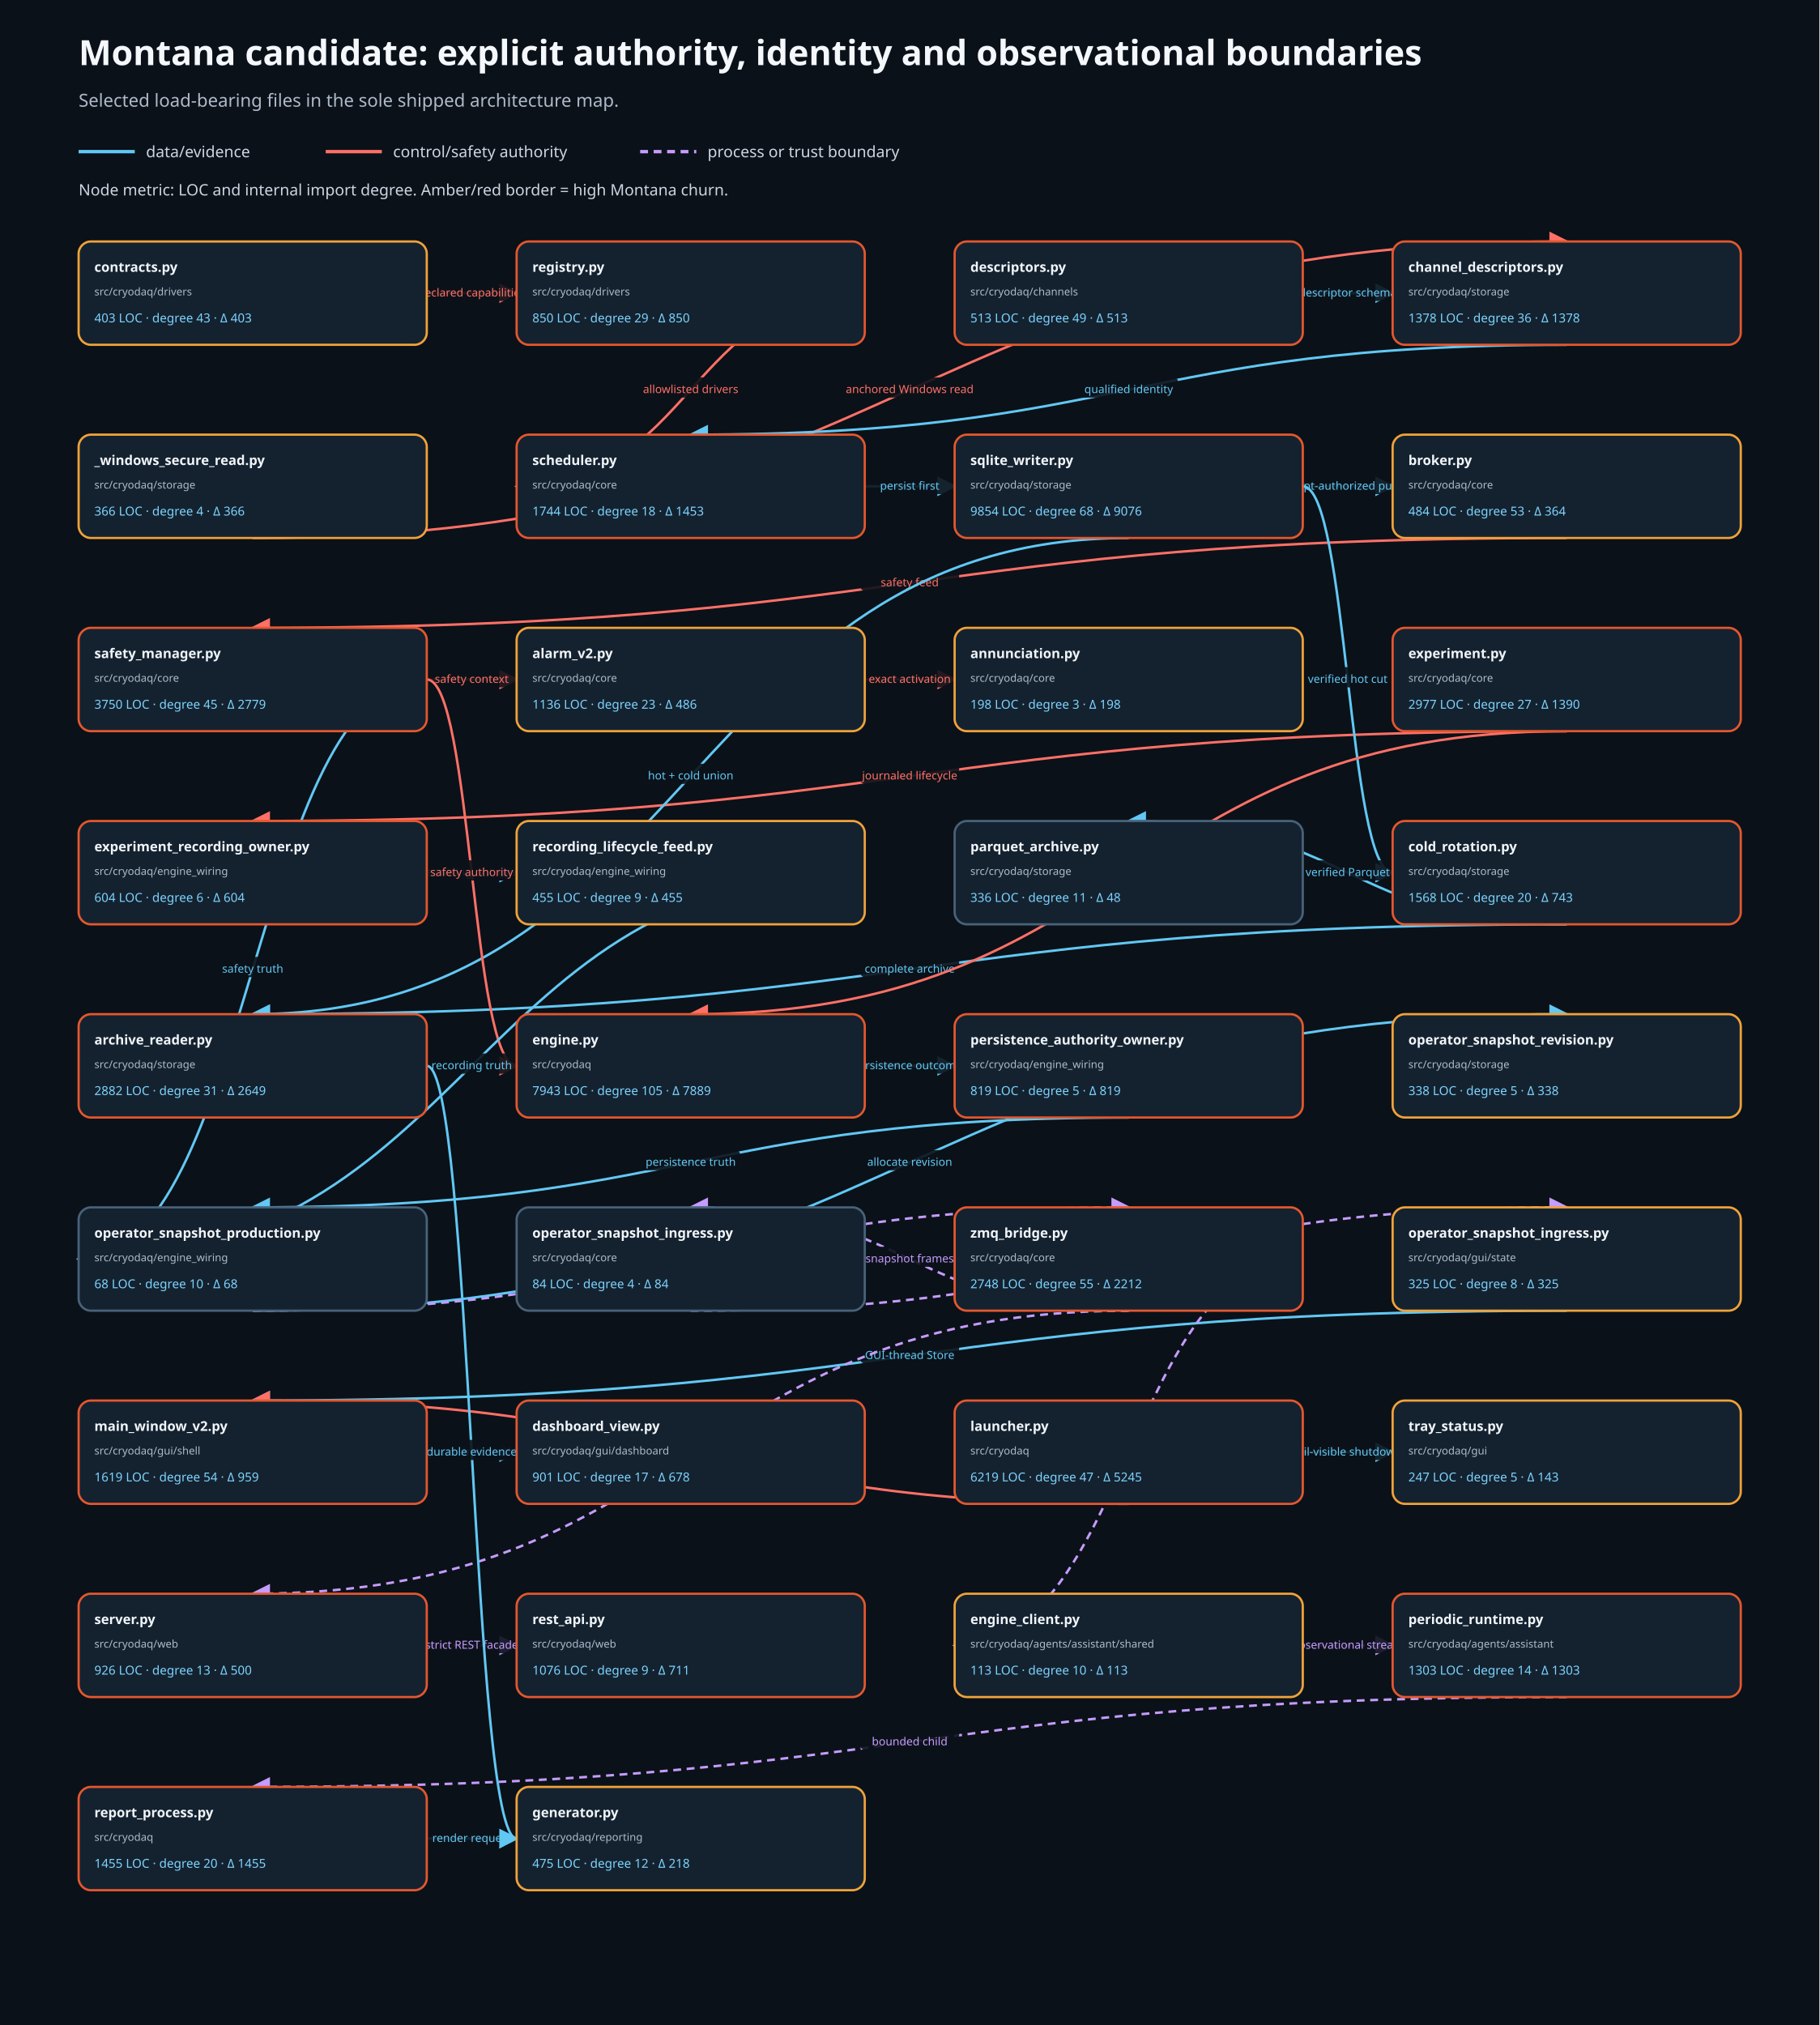
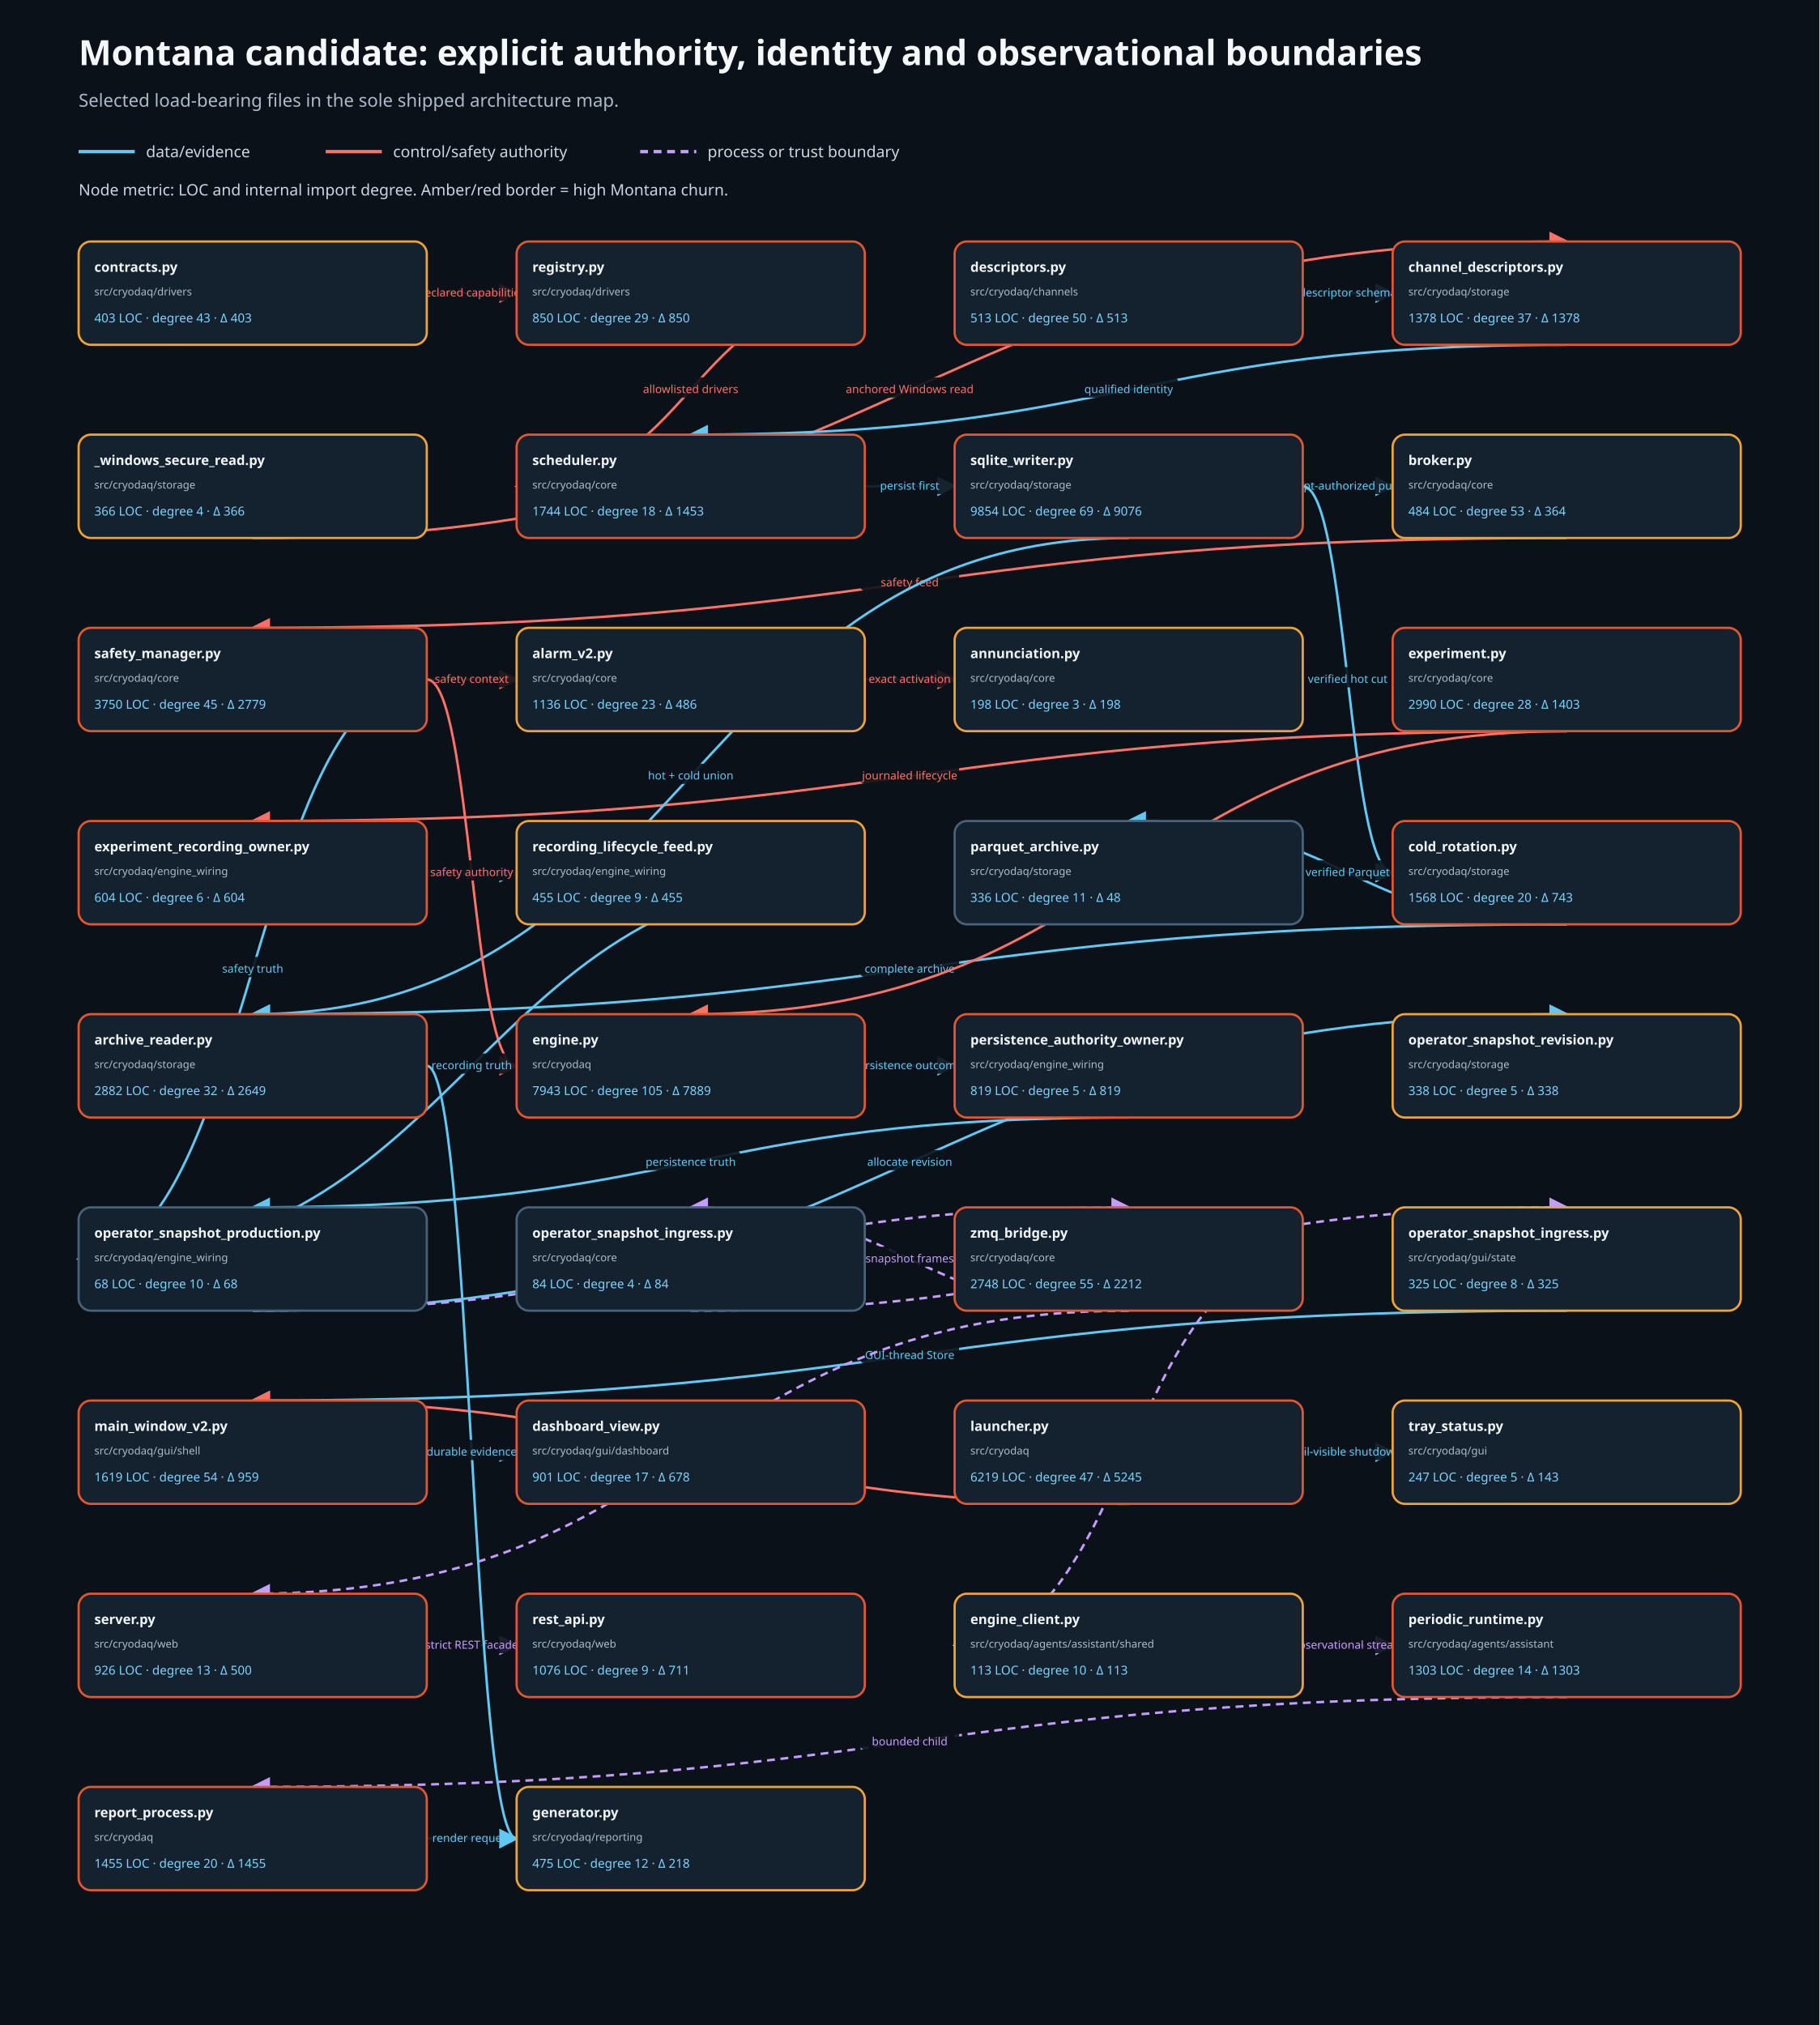
<svg xmlns="http://www.w3.org/2000/svg" role="img" aria-labelledby="title desc" viewBox="0 0 1620 1803" width="1620" height="1803">
  <defs>
    <marker id="dataArrow" markerWidth="8" markerHeight="8" refX="7" refY="4" orient="auto">
      <path d="M0,0 L8,4 L0,8 Z" fill="#61c8f4" />
    </marker>
    <marker id="controlArrow" markerWidth="8" markerHeight="8" refX="7" refY="4" orient="auto">
      <path d="M0,0 L8,4 L0,8 Z" fill="#ff7067" />
    </marker>
    <marker id="boundaryArrow" markerWidth="8" markerHeight="8" refX="7" refY="4" orient="auto">
      <path d="M0,0 L8,4 L0,8 Z" fill="#c59cff" />
    </marker>
  </defs>
  <rect width="100%" height="100%" fill="#0b1118" />
  <text x="70" y="58" fill="#f4f7fb" font-family="Segoe UI, sans-serif" font-size="31" font-weight="700">Montana candidate: explicit authority, identity and observational boundaries</text>
  <text x="70" y="95" fill="#aebaca" font-family="Segoe UI, sans-serif" font-size="16">Selected load-bearing files in the sole shipped architecture map.</text>
  <g aria-label="Legend" font-family="Segoe UI, sans-serif" font-size="14">
    <line x1="70" y1="135" x2="120" y2="135" stroke="#61c8f4" stroke-width="3" />
    <text x="130" y="140" fill="#cbd5e1">data/evidence</text>
    <line x1="290" y1="135" x2="340" y2="135" stroke="#ff7067" stroke-width="3" />
    <text x="350" y="140" fill="#cbd5e1">control/safety authority</text>
    <line x1="570" y1="135" x2="620" y2="135" stroke="#c59cff" stroke-width="3" stroke-dasharray="7 5" />
    <text x="630" y="140" fill="#cbd5e1">process or trust boundary</text>
    <text x="70" y="174" fill="#cbd5e1">Node metric: LOC and internal import degree. Amber/red border = high Montana churn.</text>
  </g>
  <g class="architecture-edges" fill="none">
    <path d="M380,261.0 C420.0,261.0 420.0,261.0 460,261.0" stroke="#ff7067" stroke-width="2.2" marker-end="url(#controlArrow)" />
    <rect x="376.0" y="250.0" width="88" height="18" rx="4" fill="#0b1118" opacity=".9" />
    <text x="420.0" y="264.0" text-anchor="middle" fill="#ff7067" font-family="Segoe UI, sans-serif" font-size="10">declared capabilities</text>
    <path d="M770,261.0 C615.0,261.0 615.0,433.0 460,433.0" stroke="#ff7067" stroke-width="2.2" marker-end="url(#controlArrow)" />
    <rect x="571.0" y="336.0" width="88" height="18" rx="4" fill="#0b1118" opacity=".9" />
    <text x="615.0" y="350.0" text-anchor="middle" fill="#ff7067" font-family="Segoe UI, sans-serif" font-size="10">allowlisted drivers</text>
    <path d="M1160,261.0 C1200.0,261.0 1200.0,261.0 1240,261.0" stroke="#61c8f4" stroke-width="2.2" marker-end="url(#dataArrow)" />
    <rect x="1156.0" y="250.0" width="88" height="18" rx="4" fill="#0b1118" opacity=".9" />
    <text x="1200.0" y="264.0" text-anchor="middle" fill="#61c8f4" font-family="Segoe UI, sans-serif" font-size="10">descriptor schema</text>
    <path d="M225.0,479 C810.0,479 810.0,215 1395.0,215" stroke="#ff7067" stroke-width="2.2" marker-end="url(#controlArrow)" />
    <rect x="766.0" y="336.0" width="88" height="18" rx="4" fill="#0b1118" opacity=".9" />
    <text x="810.0" y="350.0" text-anchor="middle" fill="#ff7067" font-family="Segoe UI, sans-serif" font-size="10">anchored Windows read</text>
    <path d="M1395.0,307 C1005.0,307 1005.0,387 615.0,387" stroke="#61c8f4" stroke-width="2.2" marker-end="url(#dataArrow)" />
    <rect x="961.0" y="336.0" width="88" height="18" rx="4" fill="#0b1118" opacity=".9" />
    <text x="1005.0" y="350.0" text-anchor="middle" fill="#61c8f4" font-family="Segoe UI, sans-serif" font-size="10">qualified identity</text>
    <path d="M770,433.0 C810.0,433.0 810.0,433.0 850,433.0" stroke="#61c8f4" stroke-width="2.2" marker-end="url(#dataArrow)" />
    <rect x="766.0" y="422.0" width="88" height="18" rx="4" fill="#0b1118" opacity=".9" />
    <text x="810.0" y="436.0" text-anchor="middle" fill="#61c8f4" font-family="Segoe UI, sans-serif" font-size="10">persist first</text>
    <path d="M1160,433.0 C1200.0,433.0 1200.0,433.0 1240,433.0" stroke="#61c8f4" stroke-width="2.2" marker-end="url(#dataArrow)" />
    <rect x="1156.0" y="422.0" width="88" height="18" rx="4" fill="#0b1118" opacity=".9" />
    <text x="1200.0" y="436.0" text-anchor="middle" fill="#61c8f4" font-family="Segoe UI, sans-serif" font-size="10">receipt-authorized publish</text>
    <path d="M1395.0,479 C810.0,479 810.0,559 225.0,559" stroke="#ff7067" stroke-width="2.2" marker-end="url(#controlArrow)" />
    <rect x="766.0" y="508.0" width="88" height="18" rx="4" fill="#0b1118" opacity=".9" />
    <text x="810.0" y="522.0" text-anchor="middle" fill="#ff7067" font-family="Segoe UI, sans-serif" font-size="10">safety feed</text>
    <path d="M380,605.0 C420.0,605.0 420.0,605.0 460,605.0" stroke="#ff7067" stroke-width="2.2" marker-end="url(#controlArrow)" />
    <rect x="376.0" y="594.0" width="88" height="18" rx="4" fill="#0b1118" opacity=".9" />
    <text x="420.0" y="608.0" text-anchor="middle" fill="#ff7067" font-family="Segoe UI, sans-serif" font-size="10">safety context</text>
    <path d="M770,605.0 C810.0,605.0 810.0,605.0 850,605.0" stroke="#ff7067" stroke-width="2.2" marker-end="url(#controlArrow)" />
    <rect x="766.0" y="594.0" width="88" height="18" rx="4" fill="#0b1118" opacity=".9" />
    <text x="810.0" y="608.0" text-anchor="middle" fill="#ff7067" font-family="Segoe UI, sans-serif" font-size="10">exact activation</text>
    <path d="M1395.0,651 C810.0,651 810.0,731 225.0,731" stroke="#ff7067" stroke-width="2.2" marker-end="url(#controlArrow)" />
    <rect x="766.0" y="680.0" width="88" height="18" rx="4" fill="#0b1118" opacity=".9" />
    <text x="810.0" y="694.0" text-anchor="middle" fill="#ff7067" font-family="Segoe UI, sans-serif" font-size="10">journaled lifecycle</text>
    <path d="M380,777.0 C420.0,777.0 420.0,777.0 460,777.0" stroke="#61c8f4" stroke-width="2.2" marker-end="url(#dataArrow)" />
    <rect x="376.0" y="766.0" width="88" height="18" rx="4" fill="#0b1118" opacity=".9" />
    <text x="420.0" y="780.0" text-anchor="middle" fill="#61c8f4" font-family="Segoe UI, sans-serif" font-size="10">recording outcome</text>
    <path d="M1160,433.0 C1200.0,433.0 1200.0,777.0 1240,777.0" stroke="#61c8f4" stroke-width="2.2" marker-end="url(#dataArrow)" />
    <rect x="1156.0" y="594.0" width="88" height="18" rx="4" fill="#0b1118" opacity=".9" />
    <text x="1200.0" y="608.0" text-anchor="middle" fill="#61c8f4" font-family="Segoe UI, sans-serif" font-size="10">verified hot cut</text>
    <path d="M1395.0,823 C1200.0,823 1200.0,731 1005.0,731" stroke="#61c8f4" stroke-width="2.2" marker-end="url(#dataArrow)" />
    <rect x="1156.0" y="766.0" width="88" height="18" rx="4" fill="#0b1118" opacity=".9" />
    <text x="1200.0" y="780.0" text-anchor="middle" fill="#61c8f4" font-family="Segoe UI, sans-serif" font-size="10">verified Parquet</text>
    <path d="M1395.0,823 C810.0,823 810.0,903 225.0,903" stroke="#61c8f4" stroke-width="2.2" marker-end="url(#dataArrow)" />
    <rect x="766.0" y="852.0" width="88" height="18" rx="4" fill="#0b1118" opacity=".9" />
    <text x="810.0" y="866.0" text-anchor="middle" fill="#61c8f4" font-family="Segoe UI, sans-serif" font-size="10">complete archive</text>
    <path d="M1005.0,479 C615.0,479 615.0,903 225.0,903" stroke="#61c8f4" stroke-width="2.2" marker-end="url(#dataArrow)" />
    <rect x="571.0" y="680.0" width="88" height="18" rx="4" fill="#0b1118" opacity=".9" />
    <text x="615.0" y="694.0" text-anchor="middle" fill="#61c8f4" font-family="Segoe UI, sans-serif" font-size="10">hot + cold union</text>
    <path d="M380,605.0 C420.0,605.0 420.0,949.0 460,949.0" stroke="#ff7067" stroke-width="2.2" marker-end="url(#controlArrow)" />
    <rect x="376.0" y="766.0" width="88" height="18" rx="4" fill="#0b1118" opacity=".9" />
    <text x="420.0" y="780.0" text-anchor="middle" fill="#ff7067" font-family="Segoe UI, sans-serif" font-size="10">safety authority</text>
    <path d="M1395.0,651 C1005.0,651 1005.0,903 615.0,903" stroke="#ff7067" stroke-width="2.2" marker-end="url(#controlArrow)" />
    <rect x="961.0" y="766.0" width="88" height="18" rx="4" fill="#0b1118" opacity=".9" />
    <text x="1005.0" y="780.0" text-anchor="middle" fill="#ff7067" font-family="Segoe UI, sans-serif" font-size="10">experiment commands</text>
    <path d="M770,949.0 C810.0,949.0 810.0,949.0 850,949.0" stroke="#61c8f4" stroke-width="2.2" marker-end="url(#dataArrow)" />
    <rect x="766.0" y="938.0" width="88" height="18" rx="4" fill="#0b1118" opacity=".9" />
    <text x="810.0" y="952.0" text-anchor="middle" fill="#61c8f4" font-family="Segoe UI, sans-serif" font-size="10">persistence outcomes</text>
    <path d="M770,777.0 C420.0,777.0 420.0,1121.0 70,1121.0" stroke="#61c8f4" stroke-width="2.2" marker-end="url(#dataArrow)" />
    <rect x="376.0" y="938.0" width="88" height="18" rx="4" fill="#0b1118" opacity=".9" />
    <text x="420.0" y="952.0" text-anchor="middle" fill="#61c8f4" font-family="Segoe UI, sans-serif" font-size="10">recording truth</text>
    <path d="M1005.0,995 C615.0,995 615.0,1075 225.0,1075" stroke="#61c8f4" stroke-width="2.2" marker-end="url(#dataArrow)" />
    <rect x="571.0" y="1024.0" width="88" height="18" rx="4" fill="#0b1118" opacity=".9" />
    <text x="615.0" y="1038.0" text-anchor="middle" fill="#61c8f4" font-family="Segoe UI, sans-serif" font-size="10">persistence truth</text>
    <path d="M380,605.0 C225.0,605.0 225.0,1121.0 70,1121.0" stroke="#61c8f4" stroke-width="2.2" marker-end="url(#dataArrow)" />
    <rect x="181.0" y="852.0" width="88" height="18" rx="4" fill="#0b1118" opacity=".9" />
    <text x="225.0" y="866.0" text-anchor="middle" fill="#61c8f4" font-family="Segoe UI, sans-serif" font-size="10">safety truth</text>
    <path d="M225.0,1167 C810.0,1167 810.0,903 1395.0,903" stroke="#61c8f4" stroke-width="2.2" marker-end="url(#dataArrow)" />
    <rect x="766.0" y="1024.0" width="88" height="18" rx="4" fill="#0b1118" opacity=".9" />
    <text x="810.0" y="1038.0" text-anchor="middle" fill="#61c8f4" font-family="Segoe UI, sans-serif" font-size="10">allocate revision</text>
    <path d="M225.0,1167 C615.0,1167 615.0,1075 1005.0,1075" stroke="#c59cff" stroke-width="2.2" marker-end="url(#boundaryArrow)" stroke-dasharray="7 5" />
    <rect x="571.0" y="1110.0" width="88" height="18" rx="4" fill="#0b1118" opacity=".9" />
    <text x="615.0" y="1124.0" text-anchor="middle" fill="#c59cff" font-family="Segoe UI, sans-serif" font-size="10">revisioned PUB</text>
    <path d="M1005.0,1167 C810.0,1167 810.0,1075 615.0,1075" stroke="#c59cff" stroke-width="2.2" marker-end="url(#boundaryArrow)" stroke-dasharray="7 5" />
    <rect x="766.0" y="1110.0" width="88" height="18" rx="4" fill="#0b1118" opacity=".9" />
    <text x="810.0" y="1124.0" text-anchor="middle" fill="#c59cff" font-family="Segoe UI, sans-serif" font-size="10">snapshot frames</text>
    <path d="M615.0,1167 C1005.0,1167 1005.0,1075 1395.0,1075" stroke="#c59cff" stroke-width="2.2" marker-end="url(#boundaryArrow)" stroke-dasharray="7 5" />
    <rect x="961.0" y="1110.0" width="88" height="18" rx="4" fill="#0b1118" opacity=".9" />
    <text x="1005.0" y="1124.0" text-anchor="middle" fill="#c59cff" font-family="Segoe UI, sans-serif" font-size="10">bounded queue</text>
    <path d="M1395.0,1167 C810.0,1167 810.0,1247 225.0,1247" stroke="#61c8f4" stroke-width="2.2" marker-end="url(#dataArrow)" />
    <rect x="766.0" y="1196.0" width="88" height="18" rx="4" fill="#0b1118" opacity=".9" />
    <text x="810.0" y="1210.0" text-anchor="middle" fill="#61c8f4" font-family="Segoe UI, sans-serif" font-size="10">GUI-thread Store</text>
    <path d="M380,1293.0 C420.0,1293.0 420.0,1293.0 460,1293.0" stroke="#61c8f4" stroke-width="2.2" marker-end="url(#dataArrow)" />
    <rect x="376.0" y="1282.0" width="88" height="18" rx="4" fill="#0b1118" opacity=".9" />
    <text x="420.0" y="1296.0" text-anchor="middle" fill="#61c8f4" font-family="Segoe UI, sans-serif" font-size="10">panoramic truth</text>
    <path d="M1005.0,1339 C615.0,1339 615.0,1247 225.0,1247" stroke="#ff7067" stroke-width="2.2" marker-end="url(#controlArrow)" />
    <rect x="571.0" y="1282.0" width="88" height="18" rx="4" fill="#0b1118" opacity=".9" />
    <text x="615.0" y="1296.0" text-anchor="middle" fill="#ff7067" font-family="Segoe UI, sans-serif" font-size="10">owns GUI lifecycle</text>
    <path d="M1160,1293.0 C1200.0,1293.0 1200.0,1293.0 1240,1293.0" stroke="#61c8f4" stroke-width="2.2" marker-end="url(#dataArrow)" />
    <rect x="1156.0" y="1282.0" width="88" height="18" rx="4" fill="#0b1118" opacity=".9" />
    <text x="1200.0" y="1296.0" text-anchor="middle" fill="#61c8f4" font-family="Segoe UI, sans-serif" font-size="10">fail-visible shutdown</text>
    <path d="M1005.0,1167 C615.0,1167 615.0,1419 225.0,1419" stroke="#c59cff" stroke-width="2.2" marker-end="url(#boundaryArrow)" stroke-dasharray="7 5" />
    <rect x="571.0" y="1282.0" width="88" height="18" rx="4" fill="#0b1118" opacity=".9" />
    <text x="615.0" y="1296.0" text-anchor="middle" fill="#c59cff" font-family="Segoe UI, sans-serif" font-size="10">monitoring transport</text>
    <path d="M380,1465.0 C420.0,1465.0 420.0,1465.0 460,1465.0" stroke="#c59cff" stroke-width="2.2" marker-end="url(#boundaryArrow)" stroke-dasharray="7 5" />
    <rect x="376.0" y="1454.0" width="88" height="18" rx="4" fill="#0b1118" opacity=".9" />
    <text x="420.0" y="1468.0" text-anchor="middle" fill="#c59cff" font-family="Segoe UI, sans-serif" font-size="10">strict REST facade</text>
    <path d="M1160,1121.0 C1005.0,1121.0 1005.0,1465.0 850,1465.0" stroke="#c59cff" stroke-width="2.2" marker-end="url(#boundaryArrow)" stroke-dasharray="7 5" />
    <rect x="961.0" y="1282.0" width="88" height="18" rx="4" fill="#0b1118" opacity=".9" />
    <text x="1005.0" y="1296.0" text-anchor="middle" fill="#c59cff" font-family="Segoe UI, sans-serif" font-size="10">allowlisted query</text>
    <path d="M1160,1465.0 C1200.0,1465.0 1200.0,1465.0 1240,1465.0" stroke="#c59cff" stroke-width="2.2" marker-end="url(#boundaryArrow)" stroke-dasharray="7 5" />
    <rect x="1156.0" y="1454.0" width="88" height="18" rx="4" fill="#0b1118" opacity=".9" />
    <text x="1200.0" y="1468.0" text-anchor="middle" fill="#c59cff" font-family="Segoe UI, sans-serif" font-size="10">observational stream</text>
    <path d="M1395.0,1511 C810.0,1511 810.0,1591 225.0,1591" stroke="#c59cff" stroke-width="2.2" marker-end="url(#boundaryArrow)" stroke-dasharray="7 5" />
    <rect x="766.0" y="1540.0" width="88" height="18" rx="4" fill="#0b1118" opacity=".9" />
    <text x="810.0" y="1554.0" text-anchor="middle" fill="#c59cff" font-family="Segoe UI, sans-serif" font-size="10">bounded child</text>
    <path d="M380,1637.0 C420.0,1637.0 420.0,1637.0 460,1637.0" stroke="#61c8f4" stroke-width="2.2" marker-end="url(#dataArrow)" />
    <rect x="376.0" y="1626.0" width="88" height="18" rx="4" fill="#0b1118" opacity=".9" />
    <text x="420.0" y="1640.0" text-anchor="middle" fill="#61c8f4" font-family="Segoe UI, sans-serif" font-size="10">render request</text>
    <path d="M380,949.0 C420.0,949.0 420.0,1637.0 460,1637.0" stroke="#61c8f4" stroke-width="2.2" marker-end="url(#dataArrow)" />
    <rect x="376.0" y="1282.0" width="88" height="18" rx="4" fill="#0b1118" opacity=".9" />
    <text x="420.0" y="1296.0" text-anchor="middle" fill="#61c8f4" font-family="Segoe UI, sans-serif" font-size="10">durable evidence</text>
  </g>
  <g class="important-files" font-family="Segoe UI, sans-serif">
    <g class="file-node" data-path="src/cryodaq/drivers/contracts.py" data-kind="blob" role="group" aria-label="src/cryodaq/drivers/contracts.py | 403 LOC | internal degree 43 | churn 403">
      <rect x="70" y="215" width="310" height="92" rx="11" fill="#142230" stroke="#f0a23a" stroke-width="2" />
      <text x="84" y="242" fill="#f1f5f9" font-size="12" font-weight="700">contracts.py</text>
      <text x="84" y="263" fill="#aebaca" font-size="9.5">src/cryodaq/drivers</text>
      <text x="84" y="287" fill="#7dd3fc" font-size="11">403 LOC · degree 43 · Δ 403</text>
    </g>
    <g class="file-node" data-path="src/cryodaq/drivers/registry.py" data-kind="blob" role="group" aria-label="src/cryodaq/drivers/registry.py | 850 LOC | internal degree 29 | churn 850">
      <rect x="460" y="215" width="310" height="92" rx="11" fill="#142230" stroke="#e4572e" stroke-width="2" />
      <text x="474" y="242" fill="#f1f5f9" font-size="12" font-weight="700">registry.py</text>
      <text x="474" y="263" fill="#aebaca" font-size="9.5">src/cryodaq/drivers</text>
      <text x="474" y="287" fill="#7dd3fc" font-size="11">850 LOC · degree 29 · Δ 850</text>
    </g>
-     <g class="file-node" data-path="src/cryodaq/channels/descriptors.py" data-kind="blob" role="group" aria-label="src/cryodaq/channels/descriptors.py | 513 LOC | internal degree 49 | churn 513">
+     <g class="file-node" data-path="src/cryodaq/channels/descriptors.py" data-kind="blob" role="group" aria-label="src/cryodaq/channels/descriptors.py | 513 LOC | internal degree 50 | churn 513">
      <rect x="850" y="215" width="310" height="92" rx="11" fill="#142230" stroke="#e4572e" stroke-width="2" />
      <text x="864" y="242" fill="#f1f5f9" font-size="12" font-weight="700">descriptors.py</text>
      <text x="864" y="263" fill="#aebaca" font-size="9.5">src/cryodaq/channels</text>
-       <text x="864" y="287" fill="#7dd3fc" font-size="11">513 LOC · degree 49 · Δ 513</text>
-     </g>
-     <g class="file-node" data-path="src/cryodaq/storage/channel_descriptors.py" data-kind="blob" role="group" aria-label="src/cryodaq/storage/channel_descriptors.py | 1378 LOC | internal degree 36 | churn 1378">
+       <text x="864" y="287" fill="#7dd3fc" font-size="11">513 LOC · degree 50 · Δ 513</text>
+     </g>
+     <g class="file-node" data-path="src/cryodaq/storage/channel_descriptors.py" data-kind="blob" role="group" aria-label="src/cryodaq/storage/channel_descriptors.py | 1378 LOC | internal degree 37 | churn 1378">
      <rect x="1240" y="215" width="310" height="92" rx="11" fill="#142230" stroke="#e4572e" stroke-width="2" />
      <text x="1254" y="242" fill="#f1f5f9" font-size="12" font-weight="700">channel_descriptors.py</text>
      <text x="1254" y="263" fill="#aebaca" font-size="9.5">src/cryodaq/storage</text>
-       <text x="1254" y="287" fill="#7dd3fc" font-size="11">1378 LOC · degree 36 · Δ 1378</text>
+       <text x="1254" y="287" fill="#7dd3fc" font-size="11">1378 LOC · degree 37 · Δ 1378</text>
    </g>
    <g class="file-node" data-path="src/cryodaq/storage/_windows_secure_read.py" data-kind="blob" role="group" aria-label="src/cryodaq/storage/_windows_secure_read.py | 366 LOC | internal degree 4 | churn 366">
      <rect x="70" y="387" width="310" height="92" rx="11" fill="#142230" stroke="#f0a23a" stroke-width="2" />
      <text x="84" y="414" fill="#f1f5f9" font-size="12" font-weight="700">_windows_secure_read.py</text>
      <text x="84" y="435" fill="#aebaca" font-size="9.5">src/cryodaq/storage</text>
      <text x="84" y="459" fill="#7dd3fc" font-size="11">366 LOC · degree 4 · Δ 366</text>
    </g>
    <g class="file-node" data-path="src/cryodaq/core/scheduler.py" data-kind="blob" role="group" aria-label="src/cryodaq/core/scheduler.py | 1744 LOC | internal degree 18 | churn 1453">
      <rect x="460" y="387" width="310" height="92" rx="11" fill="#142230" stroke="#e4572e" stroke-width="2" />
      <text x="474" y="414" fill="#f1f5f9" font-size="12" font-weight="700">scheduler.py</text>
      <text x="474" y="435" fill="#aebaca" font-size="9.5">src/cryodaq/core</text>
      <text x="474" y="459" fill="#7dd3fc" font-size="11">1744 LOC · degree 18 · Δ 1453</text>
    </g>
-     <g class="file-node" data-path="src/cryodaq/storage/sqlite_writer.py" data-kind="blob" role="group" aria-label="src/cryodaq/storage/sqlite_writer.py | 9854 LOC | internal degree 68 | churn 9076">
+     <g class="file-node" data-path="src/cryodaq/storage/sqlite_writer.py" data-kind="blob" role="group" aria-label="src/cryodaq/storage/sqlite_writer.py | 9854 LOC | internal degree 69 | churn 9076">
      <rect x="850" y="387" width="310" height="92" rx="11" fill="#142230" stroke="#e4572e" stroke-width="2" />
      <text x="864" y="414" fill="#f1f5f9" font-size="12" font-weight="700">sqlite_writer.py</text>
      <text x="864" y="435" fill="#aebaca" font-size="9.5">src/cryodaq/storage</text>
-       <text x="864" y="459" fill="#7dd3fc" font-size="11">9854 LOC · degree 68 · Δ 9076</text>
+       <text x="864" y="459" fill="#7dd3fc" font-size="11">9854 LOC · degree 69 · Δ 9076</text>
    </g>
    <g class="file-node" data-path="src/cryodaq/core/broker.py" data-kind="blob" role="group" aria-label="src/cryodaq/core/broker.py | 484 LOC | internal degree 53 | churn 364">
      <rect x="1240" y="387" width="310" height="92" rx="11" fill="#142230" stroke="#f0a23a" stroke-width="2" />
      <text x="1254" y="414" fill="#f1f5f9" font-size="12" font-weight="700">broker.py</text>
      <text x="1254" y="435" fill="#aebaca" font-size="9.5">src/cryodaq/core</text>
      <text x="1254" y="459" fill="#7dd3fc" font-size="11">484 LOC · degree 53 · Δ 364</text>
    </g>
    <g class="file-node" data-path="src/cryodaq/core/safety_manager.py" data-kind="blob" role="group" aria-label="src/cryodaq/core/safety_manager.py | 3750 LOC | internal degree 45 | churn 2779">
      <rect x="70" y="559" width="310" height="92" rx="11" fill="#142230" stroke="#e4572e" stroke-width="2" />
      <text x="84" y="586" fill="#f1f5f9" font-size="12" font-weight="700">safety_manager.py</text>
      <text x="84" y="607" fill="#aebaca" font-size="9.5">src/cryodaq/core</text>
      <text x="84" y="631" fill="#7dd3fc" font-size="11">3750 LOC · degree 45 · Δ 2779</text>
    </g>
    <g class="file-node" data-path="src/cryodaq/core/alarm_v2.py" data-kind="blob" role="group" aria-label="src/cryodaq/core/alarm_v2.py | 1136 LOC | internal degree 23 | churn 486">
      <rect x="460" y="559" width="310" height="92" rx="11" fill="#142230" stroke="#f0a23a" stroke-width="2" />
      <text x="474" y="586" fill="#f1f5f9" font-size="12" font-weight="700">alarm_v2.py</text>
      <text x="474" y="607" fill="#aebaca" font-size="9.5">src/cryodaq/core</text>
      <text x="474" y="631" fill="#7dd3fc" font-size="11">1136 LOC · degree 23 · Δ 486</text>
    </g>
    <g class="file-node" data-path="src/cryodaq/core/annunciation.py" data-kind="blob" role="group" aria-label="src/cryodaq/core/annunciation.py | 198 LOC | internal degree 3 | churn 198">
      <rect x="850" y="559" width="310" height="92" rx="11" fill="#142230" stroke="#f0a23a" stroke-width="2" />
      <text x="864" y="586" fill="#f1f5f9" font-size="12" font-weight="700">annunciation.py</text>
      <text x="864" y="607" fill="#aebaca" font-size="9.5">src/cryodaq/core</text>
      <text x="864" y="631" fill="#7dd3fc" font-size="11">198 LOC · degree 3 · Δ 198</text>
    </g>
-     <g class="file-node" data-path="src/cryodaq/core/experiment.py" data-kind="blob" role="group" aria-label="src/cryodaq/core/experiment.py | 2977 LOC | internal degree 27 | churn 1390">
+     <g class="file-node" data-path="src/cryodaq/core/experiment.py" data-kind="blob" role="group" aria-label="src/cryodaq/core/experiment.py | 2990 LOC | internal degree 28 | churn 1403">
      <rect x="1240" y="559" width="310" height="92" rx="11" fill="#142230" stroke="#e4572e" stroke-width="2" />
      <text x="1254" y="586" fill="#f1f5f9" font-size="12" font-weight="700">experiment.py</text>
      <text x="1254" y="607" fill="#aebaca" font-size="9.5">src/cryodaq/core</text>
-       <text x="1254" y="631" fill="#7dd3fc" font-size="11">2977 LOC · degree 27 · Δ 1390</text>
+       <text x="1254" y="631" fill="#7dd3fc" font-size="11">2990 LOC · degree 28 · Δ 1403</text>
    </g>
    <g class="file-node" data-path="src/cryodaq/engine_wiring/experiment_recording_owner.py" data-kind="blob" role="group" aria-label="src/cryodaq/engine_wiring/experiment_recording_owner.py | 604 LOC | internal degree 6 | churn 604">
      <rect x="70" y="731" width="310" height="92" rx="11" fill="#142230" stroke="#e4572e" stroke-width="2" />
      <text x="84" y="758" fill="#f1f5f9" font-size="12" font-weight="700">experiment_recording_owner.py</text>
      <text x="84" y="779" fill="#aebaca" font-size="9.5">src/cryodaq/engine_wiring</text>
      <text x="84" y="803" fill="#7dd3fc" font-size="11">604 LOC · degree 6 · Δ 604</text>
    </g>
    <g class="file-node" data-path="src/cryodaq/engine_wiring/recording_lifecycle_feed.py" data-kind="blob" role="group" aria-label="src/cryodaq/engine_wiring/recording_lifecycle_feed.py | 455 LOC | internal degree 9 | churn 455">
      <rect x="460" y="731" width="310" height="92" rx="11" fill="#142230" stroke="#f0a23a" stroke-width="2" />
      <text x="474" y="758" fill="#f1f5f9" font-size="12" font-weight="700">recording_lifecycle_feed.py</text>
      <text x="474" y="779" fill="#aebaca" font-size="9.5">src/cryodaq/engine_wiring</text>
      <text x="474" y="803" fill="#7dd3fc" font-size="11">455 LOC · degree 9 · Δ 455</text>
    </g>
    <g class="file-node" data-path="src/cryodaq/storage/parquet_archive.py" data-kind="blob" role="group" aria-label="src/cryodaq/storage/parquet_archive.py | 336 LOC | internal degree 11 | churn 48">
      <rect x="850" y="731" width="310" height="92" rx="11" fill="#142230" stroke="#48627a" stroke-width="2" />
      <text x="864" y="758" fill="#f1f5f9" font-size="12" font-weight="700">parquet_archive.py</text>
      <text x="864" y="779" fill="#aebaca" font-size="9.5">src/cryodaq/storage</text>
      <text x="864" y="803" fill="#7dd3fc" font-size="11">336 LOC · degree 11 · Δ 48</text>
    </g>
    <g class="file-node" data-path="src/cryodaq/storage/cold_rotation.py" data-kind="blob" role="group" aria-label="src/cryodaq/storage/cold_rotation.py | 1568 LOC | internal degree 20 | churn 743">
      <rect x="1240" y="731" width="310" height="92" rx="11" fill="#142230" stroke="#e4572e" stroke-width="2" />
      <text x="1254" y="758" fill="#f1f5f9" font-size="12" font-weight="700">cold_rotation.py</text>
      <text x="1254" y="779" fill="#aebaca" font-size="9.5">src/cryodaq/storage</text>
      <text x="1254" y="803" fill="#7dd3fc" font-size="11">1568 LOC · degree 20 · Δ 743</text>
    </g>
-     <g class="file-node" data-path="src/cryodaq/storage/archive_reader.py" data-kind="blob" role="group" aria-label="src/cryodaq/storage/archive_reader.py | 2882 LOC | internal degree 31 | churn 2649">
+     <g class="file-node" data-path="src/cryodaq/storage/archive_reader.py" data-kind="blob" role="group" aria-label="src/cryodaq/storage/archive_reader.py | 2882 LOC | internal degree 32 | churn 2649">
      <rect x="70" y="903" width="310" height="92" rx="11" fill="#142230" stroke="#e4572e" stroke-width="2" />
      <text x="84" y="930" fill="#f1f5f9" font-size="12" font-weight="700">archive_reader.py</text>
      <text x="84" y="951" fill="#aebaca" font-size="9.5">src/cryodaq/storage</text>
-       <text x="84" y="975" fill="#7dd3fc" font-size="11">2882 LOC · degree 31 · Δ 2649</text>
+       <text x="84" y="975" fill="#7dd3fc" font-size="11">2882 LOC · degree 32 · Δ 2649</text>
    </g>
    <g class="file-node" data-path="src/cryodaq/engine.py" data-kind="blob" role="group" aria-label="src/cryodaq/engine.py | 7943 LOC | internal degree 105 | churn 7889">
      <rect x="460" y="903" width="310" height="92" rx="11" fill="#142230" stroke="#e4572e" stroke-width="2" />
      <text x="474" y="930" fill="#f1f5f9" font-size="12" font-weight="700">engine.py</text>
      <text x="474" y="951" fill="#aebaca" font-size="9.5">src/cryodaq</text>
      <text x="474" y="975" fill="#7dd3fc" font-size="11">7943 LOC · degree 105 · Δ 7889</text>
    </g>
    <g class="file-node" data-path="src/cryodaq/engine_wiring/persistence_authority_owner.py" data-kind="blob" role="group" aria-label="src/cryodaq/engine_wiring/persistence_authority_owner.py | 819 LOC | internal degree 5 | churn 819">
      <rect x="850" y="903" width="310" height="92" rx="11" fill="#142230" stroke="#e4572e" stroke-width="2" />
      <text x="864" y="930" fill="#f1f5f9" font-size="12" font-weight="700">persistence_authority_owner.py</text>
      <text x="864" y="951" fill="#aebaca" font-size="9.5">src/cryodaq/engine_wiring</text>
      <text x="864" y="975" fill="#7dd3fc" font-size="11">819 LOC · degree 5 · Δ 819</text>
    </g>
    <g class="file-node" data-path="src/cryodaq/storage/operator_snapshot_revision.py" data-kind="blob" role="group" aria-label="src/cryodaq/storage/operator_snapshot_revision.py | 338 LOC | internal degree 5 | churn 338">
      <rect x="1240" y="903" width="310" height="92" rx="11" fill="#142230" stroke="#f0a23a" stroke-width="2" />
      <text x="1254" y="930" fill="#f1f5f9" font-size="12" font-weight="700">operator_snapshot_revision.py</text>
      <text x="1254" y="951" fill="#aebaca" font-size="9.5">src/cryodaq/storage</text>
      <text x="1254" y="975" fill="#7dd3fc" font-size="11">338 LOC · degree 5 · Δ 338</text>
    </g>
    <g class="file-node" data-path="src/cryodaq/engine_wiring/operator_snapshot_production.py" data-kind="blob" role="group" aria-label="src/cryodaq/engine_wiring/operator_snapshot_production.py | 68 LOC | internal degree 10 | churn 68">
      <rect x="70" y="1075" width="310" height="92" rx="11" fill="#142230" stroke="#48627a" stroke-width="2" />
      <text x="84" y="1102" fill="#f1f5f9" font-size="12" font-weight="700">operator_snapshot_production.py</text>
      <text x="84" y="1123" fill="#aebaca" font-size="9.5">src/cryodaq/engine_wiring</text>
      <text x="84" y="1147" fill="#7dd3fc" font-size="11">68 LOC · degree 10 · Δ 68</text>
    </g>
    <g class="file-node" data-path="src/cryodaq/core/operator_snapshot_ingress.py" data-kind="blob" role="group" aria-label="src/cryodaq/core/operator_snapshot_ingress.py | 84 LOC | internal degree 4 | churn 84">
      <rect x="460" y="1075" width="310" height="92" rx="11" fill="#142230" stroke="#48627a" stroke-width="2" />
      <text x="474" y="1102" fill="#f1f5f9" font-size="12" font-weight="700">operator_snapshot_ingress.py</text>
      <text x="474" y="1123" fill="#aebaca" font-size="9.5">src/cryodaq/core</text>
      <text x="474" y="1147" fill="#7dd3fc" font-size="11">84 LOC · degree 4 · Δ 84</text>
    </g>
    <g class="file-node" data-path="src/cryodaq/core/zmq_bridge.py" data-kind="blob" role="group" aria-label="src/cryodaq/core/zmq_bridge.py | 2748 LOC | internal degree 55 | churn 2212">
      <rect x="850" y="1075" width="310" height="92" rx="11" fill="#142230" stroke="#e4572e" stroke-width="2" />
      <text x="864" y="1102" fill="#f1f5f9" font-size="12" font-weight="700">zmq_bridge.py</text>
      <text x="864" y="1123" fill="#aebaca" font-size="9.5">src/cryodaq/core</text>
      <text x="864" y="1147" fill="#7dd3fc" font-size="11">2748 LOC · degree 55 · Δ 2212</text>
    </g>
    <g class="file-node" data-path="src/cryodaq/gui/state/operator_snapshot_ingress.py" data-kind="blob" role="group" aria-label="src/cryodaq/gui/state/operator_snapshot_ingress.py | 325 LOC | internal degree 8 | churn 325">
      <rect x="1240" y="1075" width="310" height="92" rx="11" fill="#142230" stroke="#f0a23a" stroke-width="2" />
      <text x="1254" y="1102" fill="#f1f5f9" font-size="12" font-weight="700">operator_snapshot_ingress.py</text>
      <text x="1254" y="1123" fill="#aebaca" font-size="9.5">src/cryodaq/gui/state</text>
      <text x="1254" y="1147" fill="#7dd3fc" font-size="11">325 LOC · degree 8 · Δ 325</text>
    </g>
    <g class="file-node" data-path="src/cryodaq/gui/shell/main_window_v2.py" data-kind="blob" role="group" aria-label="src/cryodaq/gui/shell/main_window_v2.py | 1619 LOC | internal degree 54 | churn 959">
      <rect x="70" y="1247" width="310" height="92" rx="11" fill="#142230" stroke="#e4572e" stroke-width="2" />
      <text x="84" y="1274" fill="#f1f5f9" font-size="12" font-weight="700">main_window_v2.py</text>
      <text x="84" y="1295" fill="#aebaca" font-size="9.5">src/cryodaq/gui/shell</text>
      <text x="84" y="1319" fill="#7dd3fc" font-size="11">1619 LOC · degree 54 · Δ 959</text>
    </g>
    <g class="file-node" data-path="src/cryodaq/gui/dashboard/dashboard_view.py" data-kind="blob" role="group" aria-label="src/cryodaq/gui/dashboard/dashboard_view.py | 901 LOC | internal degree 17 | churn 678">
      <rect x="460" y="1247" width="310" height="92" rx="11" fill="#142230" stroke="#e4572e" stroke-width="2" />
      <text x="474" y="1274" fill="#f1f5f9" font-size="12" font-weight="700">dashboard_view.py</text>
      <text x="474" y="1295" fill="#aebaca" font-size="9.5">src/cryodaq/gui/dashboard</text>
      <text x="474" y="1319" fill="#7dd3fc" font-size="11">901 LOC · degree 17 · Δ 678</text>
    </g>
    <g class="file-node" data-path="src/cryodaq/launcher.py" data-kind="blob" role="group" aria-label="src/cryodaq/launcher.py | 6219 LOC | internal degree 47 | churn 5245">
      <rect x="850" y="1247" width="310" height="92" rx="11" fill="#142230" stroke="#e4572e" stroke-width="2" />
      <text x="864" y="1274" fill="#f1f5f9" font-size="12" font-weight="700">launcher.py</text>
      <text x="864" y="1295" fill="#aebaca" font-size="9.5">src/cryodaq</text>
      <text x="864" y="1319" fill="#7dd3fc" font-size="11">6219 LOC · degree 47 · Δ 5245</text>
    </g>
    <g class="file-node" data-path="src/cryodaq/gui/tray_status.py" data-kind="blob" role="group" aria-label="src/cryodaq/gui/tray_status.py | 247 LOC | internal degree 5 | churn 143">
      <rect x="1240" y="1247" width="310" height="92" rx="11" fill="#142230" stroke="#f0a23a" stroke-width="2" />
      <text x="1254" y="1274" fill="#f1f5f9" font-size="12" font-weight="700">tray_status.py</text>
      <text x="1254" y="1295" fill="#aebaca" font-size="9.5">src/cryodaq/gui</text>
      <text x="1254" y="1319" fill="#7dd3fc" font-size="11">247 LOC · degree 5 · Δ 143</text>
    </g>
    <g class="file-node" data-path="src/cryodaq/web/server.py" data-kind="blob" role="group" aria-label="src/cryodaq/web/server.py | 926 LOC | internal degree 13 | churn 500">
      <rect x="70" y="1419" width="310" height="92" rx="11" fill="#142230" stroke="#e4572e" stroke-width="2" />
      <text x="84" y="1446" fill="#f1f5f9" font-size="12" font-weight="700">server.py</text>
      <text x="84" y="1467" fill="#aebaca" font-size="9.5">src/cryodaq/web</text>
      <text x="84" y="1491" fill="#7dd3fc" font-size="11">926 LOC · degree 13 · Δ 500</text>
    </g>
    <g class="file-node" data-path="src/cryodaq/web/rest_api.py" data-kind="blob" role="group" aria-label="src/cryodaq/web/rest_api.py | 1076 LOC | internal degree 9 | churn 711">
      <rect x="460" y="1419" width="310" height="92" rx="11" fill="#142230" stroke="#e4572e" stroke-width="2" />
      <text x="474" y="1446" fill="#f1f5f9" font-size="12" font-weight="700">rest_api.py</text>
      <text x="474" y="1467" fill="#aebaca" font-size="9.5">src/cryodaq/web</text>
      <text x="474" y="1491" fill="#7dd3fc" font-size="11">1076 LOC · degree 9 · Δ 711</text>
    </g>
    <g class="file-node" data-path="src/cryodaq/agents/assistant/shared/engine_client.py" data-kind="blob" role="group" aria-label="src/cryodaq/agents/assistant/shared/engine_client.py | 113 LOC | internal degree 10 | churn 113">
      <rect x="850" y="1419" width="310" height="92" rx="11" fill="#142230" stroke="#f0a23a" stroke-width="2" />
      <text x="864" y="1446" fill="#f1f5f9" font-size="12" font-weight="700">engine_client.py</text>
      <text x="864" y="1467" fill="#aebaca" font-size="9.5">src/cryodaq/agents/assistant/shared</text>
      <text x="864" y="1491" fill="#7dd3fc" font-size="11">113 LOC · degree 10 · Δ 113</text>
    </g>
    <g class="file-node" data-path="src/cryodaq/agents/assistant/periodic_runtime.py" data-kind="blob" role="group" aria-label="src/cryodaq/agents/assistant/periodic_runtime.py | 1303 LOC | internal degree 14 | churn 1303">
      <rect x="1240" y="1419" width="310" height="92" rx="11" fill="#142230" stroke="#e4572e" stroke-width="2" />
      <text x="1254" y="1446" fill="#f1f5f9" font-size="12" font-weight="700">periodic_runtime.py</text>
      <text x="1254" y="1467" fill="#aebaca" font-size="9.5">src/cryodaq/agents/assistant</text>
      <text x="1254" y="1491" fill="#7dd3fc" font-size="11">1303 LOC · degree 14 · Δ 1303</text>
    </g>
    <g class="file-node" data-path="src/cryodaq/report_process.py" data-kind="blob" role="group" aria-label="src/cryodaq/report_process.py | 1455 LOC | internal degree 20 | churn 1455">
      <rect x="70" y="1591" width="310" height="92" rx="11" fill="#142230" stroke="#e4572e" stroke-width="2" />
      <text x="84" y="1618" fill="#f1f5f9" font-size="12" font-weight="700">report_process.py</text>
      <text x="84" y="1639" fill="#aebaca" font-size="9.5">src/cryodaq</text>
      <text x="84" y="1663" fill="#7dd3fc" font-size="11">1455 LOC · degree 20 · Δ 1455</text>
    </g>
    <g class="file-node" data-path="src/cryodaq/reporting/generator.py" data-kind="blob" role="group" aria-label="src/cryodaq/reporting/generator.py | 475 LOC | internal degree 12 | churn 218">
      <rect x="460" y="1591" width="310" height="92" rx="11" fill="#142230" stroke="#f0a23a" stroke-width="2" />
      <text x="474" y="1618" fill="#f1f5f9" font-size="12" font-weight="700">generator.py</text>
      <text x="474" y="1639" fill="#aebaca" font-size="9.5">src/cryodaq/reporting</text>
      <text x="474" y="1663" fill="#7dd3fc" font-size="11">475 LOC · degree 12 · Δ 218</text>
    </g>
  </g>
</svg>
